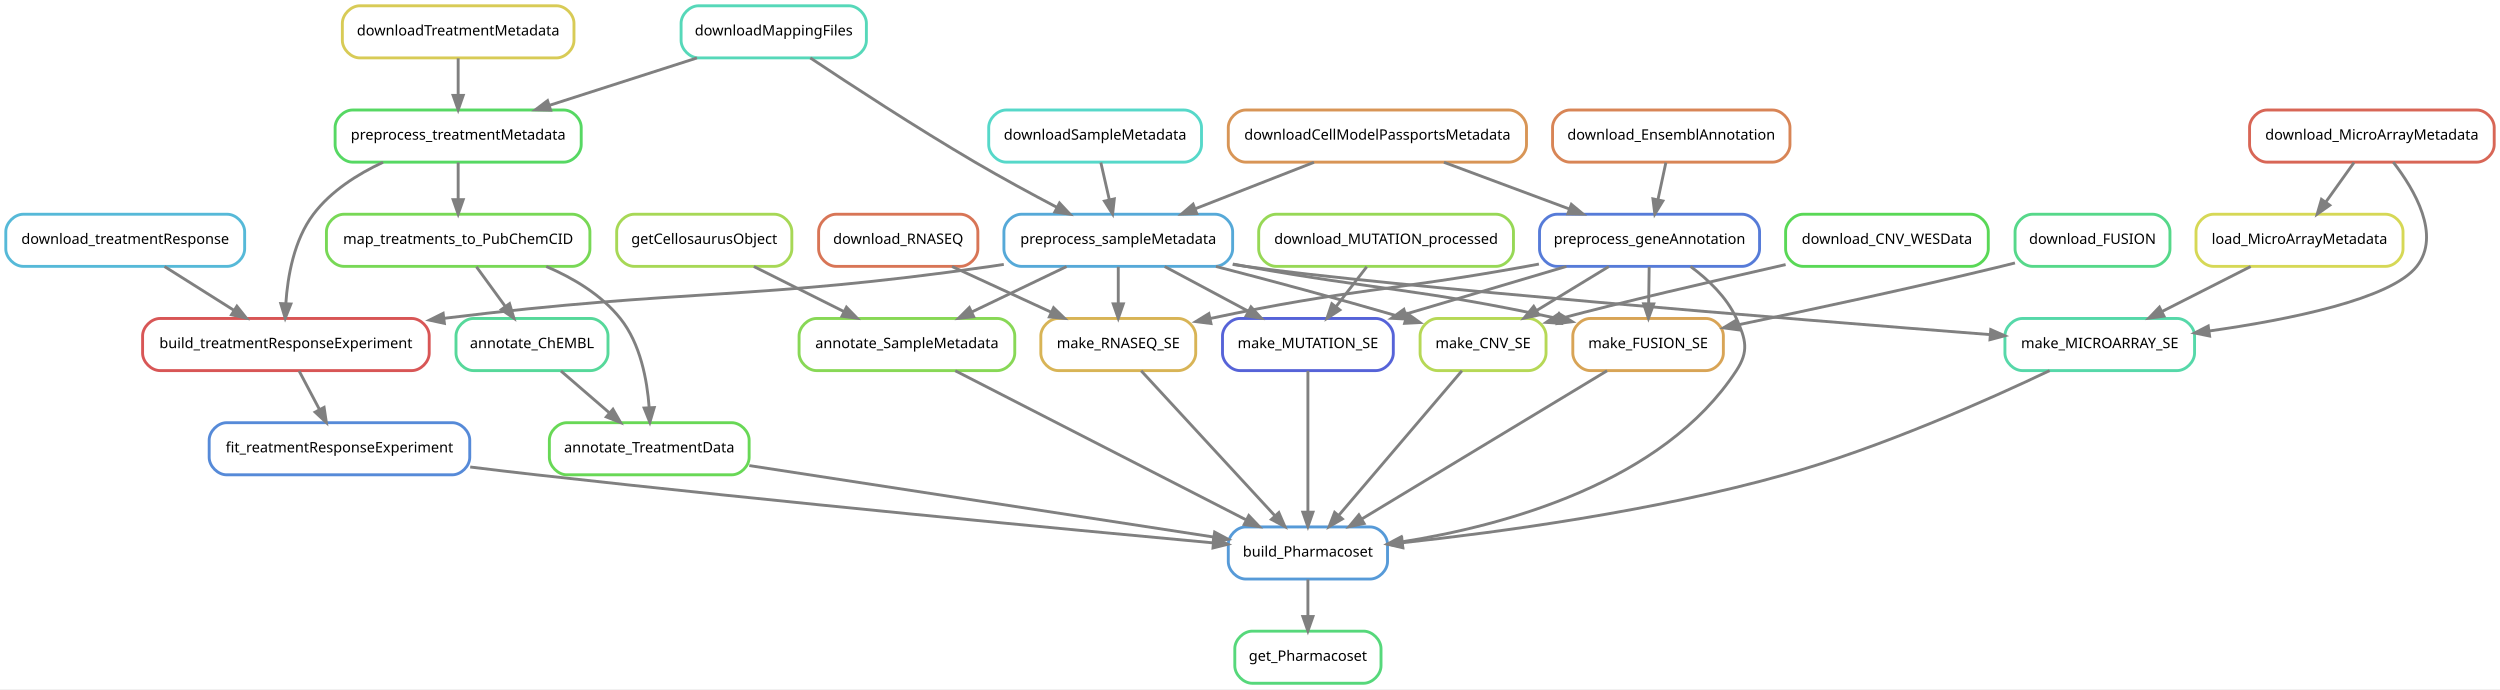
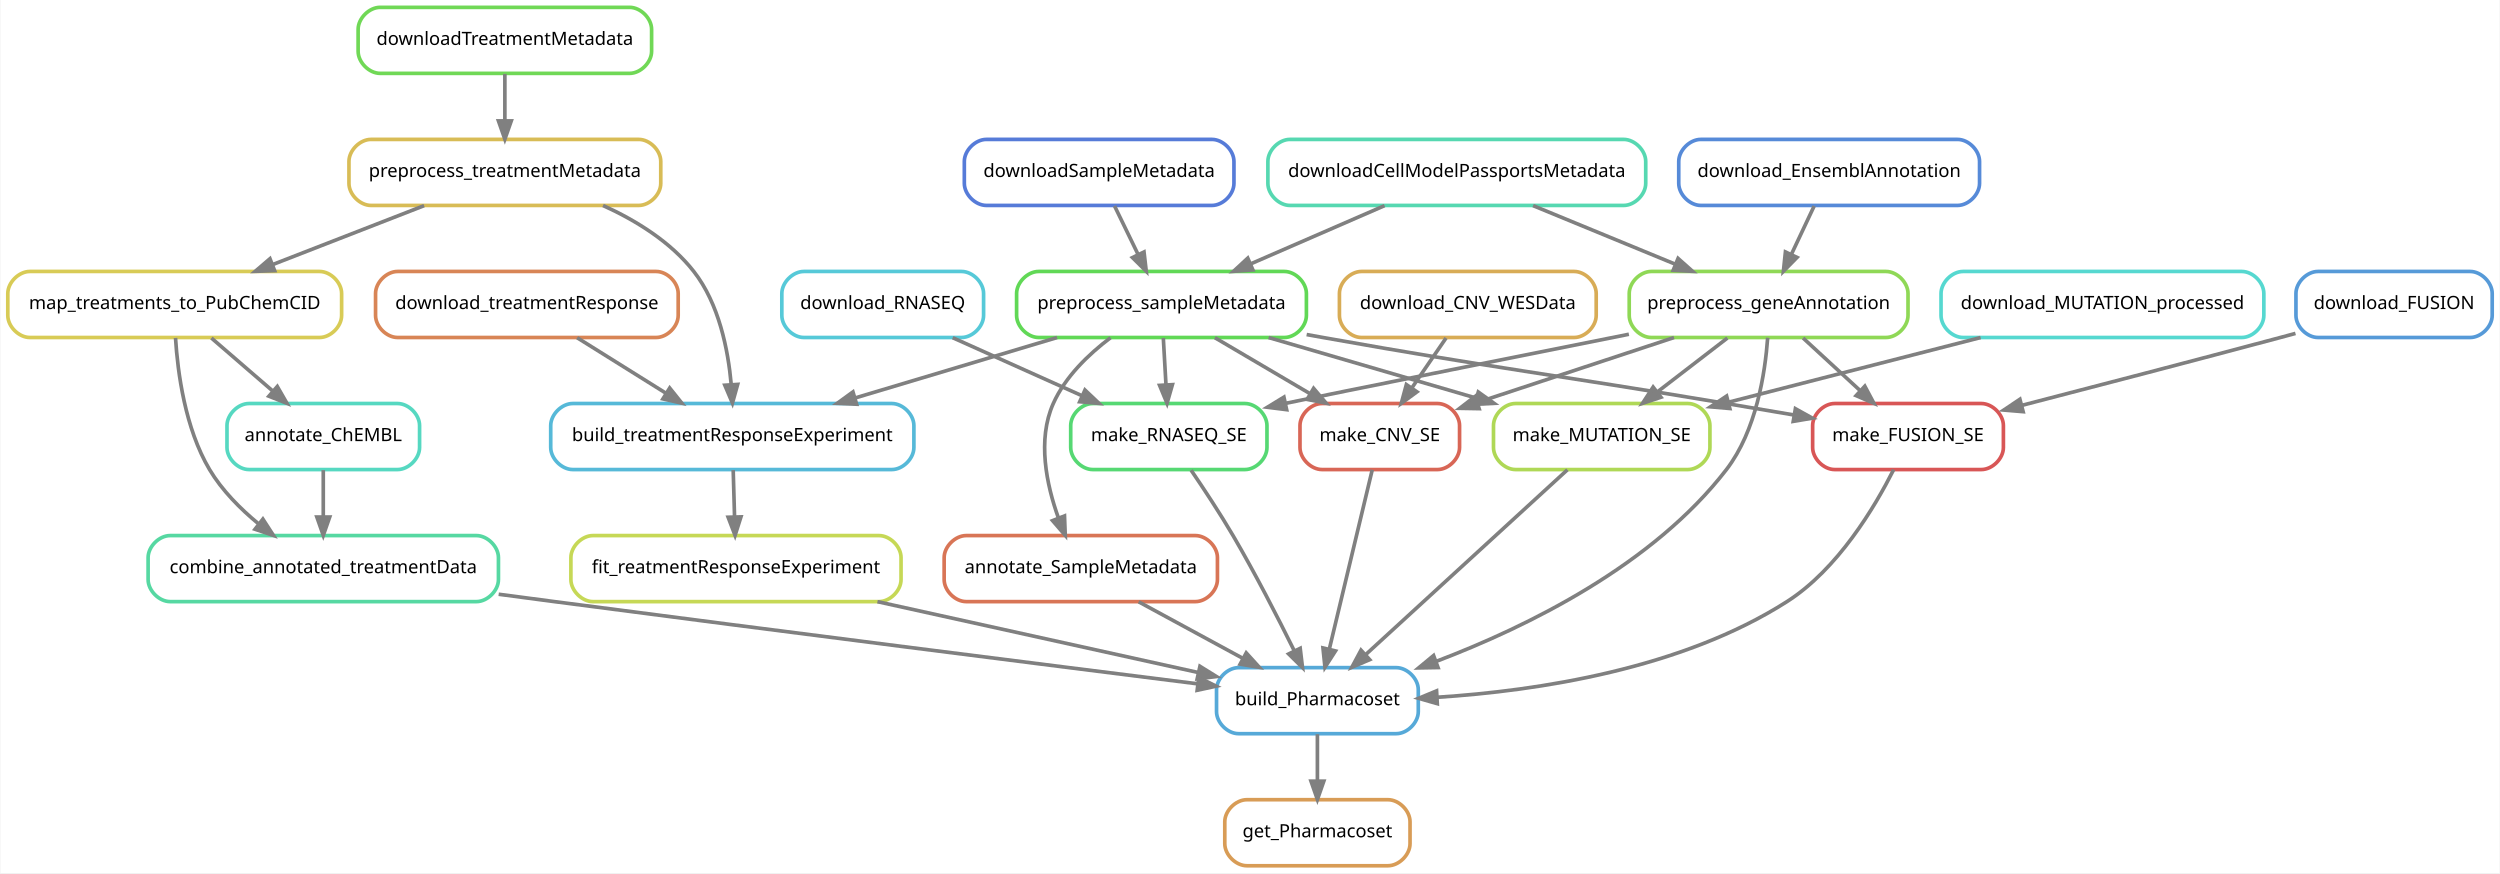
- <svg xmlns="http://www.w3.org/2000/svg" width="1727pt" height="476pt" viewBox="0.00 0.00 1727.00 476.00">
+ <svg xmlns="http://www.w3.org/2000/svg" width="1363pt" height="476pt" viewBox="0.00 0.00 1362.50 476.00">
  <g id="graph0" class="graph" transform="scale(1 1) rotate(0) translate(4 472)">
-     <polygon fill="white" stroke="transparent" points="-4,4 -4,-472 1723,-472 1723,4 -4,4" />
+     <polygon fill="white" stroke="transparent" points="-4,4 -4,-472 1358.5,-472 1358.5,4 -4,4" />
    <g id="node1" class="node">
-       <path fill="none" stroke="#56d87b" stroke-width="2" d="M938,-36C938,-36 861,-36 861,-36 855,-36 849,-30 849,-24 849,-24 849,-12 849,-12 849,-6 855,0 861,0 861,0 938,0 938,0 944,0 950,-6 950,-12 950,-12 950,-24 950,-24 950,-30 944,-36 938,-36" />
-       <text text-anchor="middle" x="899.5" y="-15.5" font-family="sans" font-size="10.00">get_Pharmacoset</text>
+       <path fill="none" stroke="#d89c56" stroke-width="2" d="M752.5,-36C752.5,-36 675.5,-36 675.5,-36 669.5,-36 663.5,-30 663.5,-24 663.5,-24 663.5,-12 663.5,-12 663.5,-6 669.5,0 675.5,0 675.5,0 752.5,0 752.5,0 758.5,0 764.5,-6 764.5,-12 764.5,-12 764.5,-24 764.5,-24 764.5,-30 758.5,-36 752.5,-36" />
+       <text text-anchor="middle" x="714" y="-15.5" font-family="sans" font-size="10.00">get_Pharmacoset</text>
    </g>
    <g id="node2" class="node">
-       <path fill="none" stroke="#569ad8" stroke-width="2" d="M942.5,-108C942.5,-108 856.5,-108 856.5,-108 850.5,-108 844.5,-102 844.5,-96 844.5,-96 844.5,-84 844.5,-84 844.5,-78 850.5,-72 856.5,-72 856.5,-72 942.5,-72 942.5,-72 948.5,-72 954.5,-78 954.5,-84 954.5,-84 954.5,-96 954.5,-96 954.5,-102 948.5,-108 942.5,-108" />
-       <text text-anchor="middle" x="899.5" y="-87.5" font-family="sans" font-size="10.00">build_Pharmacoset</text>
+       <path fill="none" stroke="#56a9d8" stroke-width="2" d="M757,-108C757,-108 671,-108 671,-108 665,-108 659,-102 659,-96 659,-96 659,-84 659,-84 659,-78 665,-72 671,-72 671,-72 757,-72 757,-72 763,-72 769,-78 769,-84 769,-84 769,-96 769,-96 769,-102 763,-108 757,-108" />
+       <text text-anchor="middle" x="714" y="-87.5" font-family="sans" font-size="10.00">build_Pharmacoset</text>
    </g>
    <g id="edge1" class="edge">
-       <path fill="none" stroke="grey" stroke-width="2" d="M899.5,-71.7C899.5,-63.98 899.5,-54.71 899.5,-46.11" />
-       <polygon fill="grey" stroke="grey" stroke-width="2" points="903,-46.1 899.5,-36.1 896,-46.1 903,-46.1" />
+       <path fill="none" stroke="grey" stroke-width="2" d="M714,-71.7C714,-63.98 714,-54.71 714,-46.11" />
+       <polygon fill="grey" stroke="grey" stroke-width="2" points="717.5,-46.1 714,-36.1 710.5,-46.1 717.5,-46.1" />
    </g>
    <g id="node3" class="node">
-       <path fill="none" stroke="#568ad8" stroke-width="2" d="M308.5,-180C308.5,-180 152.5,-180 152.5,-180 146.5,-180 140.5,-174 140.5,-168 140.5,-168 140.5,-156 140.5,-156 140.5,-150 146.5,-144 152.5,-144 152.5,-144 308.5,-144 308.5,-144 314.5,-144 320.5,-150 320.5,-156 320.5,-156 320.5,-168 320.5,-168 320.5,-174 314.5,-180 308.5,-180" />
-       <text text-anchor="middle" x="230.5" y="-159.5" font-family="sans" font-size="10.00">fit_reatmentResponseExperiment</text>
+       <path fill="none" stroke="#c6d856" stroke-width="2" d="M475,-180C475,-180 319,-180 319,-180 313,-180 307,-174 307,-168 307,-168 307,-156 307,-156 307,-150 313,-144 319,-144 319,-144 475,-144 475,-144 481,-144 487,-150 487,-156 487,-156 487,-168 487,-168 487,-174 481,-180 475,-180" />
+       <text text-anchor="middle" x="397" y="-159.5" font-family="sans" font-size="10.00">fit_reatmentResponseExperiment</text>
+     </g>
+     <g id="edge8" class="edge">
+       <path fill="none" stroke="grey" stroke-width="2" d="M474.14,-143.97C527.75,-132.13 598.39,-116.53 649.1,-105.33" />
+       <polygon fill="grey" stroke="grey" stroke-width="2" points="649.96,-108.73 658.97,-103.15 648.45,-101.89 649.96,-108.73" />
+     </g>
+     <g id="node4" class="node">
+       <path fill="none" stroke="#56b9d8" stroke-width="2" d="M482,-252C482,-252 308,-252 308,-252 302,-252 296,-246 296,-240 296,-240 296,-228 296,-228 296,-222 302,-216 308,-216 308,-216 482,-216 482,-216 488,-216 494,-222 494,-228 494,-228 494,-240 494,-240 494,-246 488,-252 482,-252" />
+       <text text-anchor="middle" x="395" y="-231.5" font-family="sans" font-size="10.00">build_treatmentResponseExperiment</text>
+     </g>
+     <g id="edge10" class="edge">
+       <path fill="none" stroke="grey" stroke-width="2" d="M395.49,-215.7C395.71,-207.98 395.98,-198.71 396.23,-190.11" />
+       <polygon fill="grey" stroke="grey" stroke-width="2" points="399.72,-190.2 396.51,-180.1 392.73,-190 399.72,-190.2" />
+     </g>
+     <g id="node5" class="node">
+       <path fill="none" stroke="#d88556" stroke-width="2" d="M353.5,-324C353.5,-324 212.5,-324 212.5,-324 206.5,-324 200.5,-318 200.5,-312 200.5,-312 200.5,-300 200.5,-300 200.5,-294 206.5,-288 212.5,-288 212.5,-288 353.5,-288 353.5,-288 359.5,-288 365.5,-294 365.5,-300 365.5,-300 365.5,-312 365.5,-312 365.5,-318 359.5,-324 353.5,-324" />
+       <text text-anchor="middle" x="283" y="-303.5" font-family="sans" font-size="10.00">download_treatmentResponse</text>
+     </g>
+     <g id="edge11" class="edge">
+       <path fill="none" stroke="grey" stroke-width="2" d="M310.4,-287.88C324.91,-278.81 342.92,-267.55 358.59,-257.76" />
+       <polygon fill="grey" stroke="grey" stroke-width="2" points="360.87,-260.46 367.5,-252.19 357.16,-254.52 360.87,-260.46" />
+     </g>
+     <g id="node6" class="node">
+       <path fill="none" stroke="#d8bc56" stroke-width="2" d="M344,-396C344,-396 198,-396 198,-396 192,-396 186,-390 186,-384 186,-384 186,-372 186,-372 186,-366 192,-360 198,-360 198,-360 344,-360 344,-360 350,-360 356,-366 356,-372 356,-372 356,-384 356,-384 356,-390 350,-396 344,-396" />
+       <text text-anchor="middle" x="271" y="-375.5" font-family="sans" font-size="10.00">preprocess_treatmentMetadata</text>
+     </g>
+     <g id="edge13" class="edge">
+       <path fill="none" stroke="grey" stroke-width="2" d="M324.53,-359.96C342.63,-351.74 361.43,-340.08 374,-324 387.72,-306.46 392.71,-281.42 394.41,-262.37" />
+       <polygon fill="grey" stroke="grey" stroke-width="2" points="397.92,-262.42 395.07,-252.22 390.93,-261.97 397.92,-262.42" />
+     </g>
+     <g id="node13" class="node">
+       <path fill="none" stroke="#d8cb56" stroke-width="2" d="M170,-324C170,-324 12,-324 12,-324 6,-324 0,-318 0,-312 0,-312 0,-300 0,-300 0,-294 6,-288 12,-288 12,-288 170,-288 170,-288 176,-288 182,-294 182,-300 182,-300 182,-312 182,-312 182,-318 176,-324 170,-324" />
+       <text text-anchor="middle" x="91" y="-303.5" font-family="sans" font-size="10.00">map_treatments_to_PubChemCID</text>
+     </g>
+     <g id="edge20" class="edge">
+       <path fill="none" stroke="grey" stroke-width="2" d="M226.97,-359.88C202.03,-350.18 170.66,-337.98 144.34,-327.74" />
+       <polygon fill="grey" stroke="grey" stroke-width="2" points="145.48,-324.43 134.89,-324.07 142.94,-330.95 145.48,-324.43" />
+     </g>
+     <g id="node7" class="node">
+       <path fill="none" stroke="#70d856" stroke-width="2" d="M339,-468C339,-468 203,-468 203,-468 197,-468 191,-462 191,-456 191,-456 191,-444 191,-444 191,-438 197,-432 203,-432 203,-432 339,-432 339,-432 345,-432 351,-438 351,-444 351,-444 351,-456 351,-456 351,-462 345,-468 339,-468" />
+       <text text-anchor="middle" x="271" y="-447.5" font-family="sans" font-size="10.00">downloadTreatmentMetadata</text>
+     </g>
+     <g id="edge14" class="edge">
+       <path fill="none" stroke="grey" stroke-width="2" d="M271,-431.7C271,-423.98 271,-414.71 271,-406.11" />
+       <polygon fill="grey" stroke="grey" stroke-width="2" points="274.5,-406.1 271,-396.1 267.5,-406.1 274.5,-406.1" />
+     </g>
+     <g id="node8" class="node">
+       <path fill="none" stroke="#61d856" stroke-width="2" d="M696,-324C696,-324 562,-324 562,-324 556,-324 550,-318 550,-312 550,-312 550,-300 550,-300 550,-294 556,-288 562,-288 562,-288 696,-288 696,-288 702,-288 708,-294 708,-300 708,-300 708,-312 708,-312 708,-318 702,-324 696,-324" />
+       <text text-anchor="middle" x="629" y="-303.5" font-family="sans" font-size="10.00">preprocess_sampleMetadata</text>
+     </g>
+     <g id="edge12" class="edge">
+       <path fill="none" stroke="grey" stroke-width="2" d="M572.06,-287.97C538.79,-278.01 496.64,-265.41 461.81,-254.99" />
+       <polygon fill="grey" stroke="grey" stroke-width="2" points="462.78,-251.62 452.2,-252.11 460.78,-258.33 462.78,-251.62" />
+     </g>
+     <g id="node14" class="node">
+       <path fill="none" stroke="#d87556" stroke-width="2" d="M647.5,-180C647.5,-180 522.5,-180 522.5,-180 516.5,-180 510.5,-174 510.5,-168 510.5,-168 510.5,-156 510.5,-156 510.5,-150 516.5,-144 522.5,-144 522.5,-144 647.5,-144 647.5,-144 653.5,-144 659.5,-150 659.5,-156 659.5,-156 659.5,-168 659.5,-168 659.5,-174 653.5,-180 647.5,-180" />
+       <text text-anchor="middle" x="585" y="-159.5" font-family="sans" font-size="10.00">annotate_SampleMetadata</text>
+     </g>
+     <g id="edge21" class="edge">
+       <path fill="none" stroke="grey" stroke-width="2" d="M601.2,-287.87C589.23,-278.84 576.5,-266.59 570,-252 561.17,-232.2 566.27,-207.8 572.82,-189.56" />
+       <polygon fill="grey" stroke="grey" stroke-width="2" points="576.12,-190.72 576.53,-180.13 569.61,-188.15 576.12,-190.72" />
+     </g>
+     <g id="node17" class="node">
+       <path fill="none" stroke="#56d873" stroke-width="2" d="M674.5,-252C674.5,-252 591.5,-252 591.5,-252 585.5,-252 579.5,-246 579.5,-240 579.5,-240 579.5,-228 579.5,-228 579.5,-222 585.5,-216 591.5,-216 591.5,-216 674.5,-216 674.5,-216 680.5,-216 686.5,-222 686.5,-228 686.5,-228 686.5,-240 686.5,-240 686.5,-246 680.5,-252 674.5,-252" />
+       <text text-anchor="middle" x="633" y="-231.5" font-family="sans" font-size="10.00">make_RNASEQ_SE</text>
+     </g>
+     <g id="edge25" class="edge">
+       <path fill="none" stroke="grey" stroke-width="2" d="M629.99,-287.7C630.43,-279.98 630.96,-270.71 631.45,-262.11" />
+       <polygon fill="grey" stroke="grey" stroke-width="2" points="634.95,-262.29 632.02,-252.1 627.96,-261.89 634.95,-262.29" />
+     </g>
+     <g id="node19" class="node">
+       <path fill="none" stroke="#d86656" stroke-width="2" d="M779.5,-252C779.5,-252 716.5,-252 716.5,-252 710.5,-252 704.5,-246 704.5,-240 704.5,-240 704.5,-228 704.5,-228 704.5,-222 710.5,-216 716.5,-216 716.5,-216 779.5,-216 779.5,-216 785.5,-216 791.5,-222 791.5,-228 791.5,-228 791.5,-240 791.5,-240 791.5,-246 785.5,-252 779.5,-252" />
+       <text text-anchor="middle" x="748" y="-231.5" font-family="sans" font-size="10.00">make_CNV_SE</text>
+     </g>
+     <g id="edge27" class="edge">
+       <path fill="none" stroke="grey" stroke-width="2" d="M658.11,-287.88C673.67,-278.72 693.02,-267.34 709.78,-257.48" />
+       <polygon fill="grey" stroke="grey" stroke-width="2" points="711.93,-260.28 718.78,-252.19 708.38,-254.24 711.93,-260.28" />
+     </g>
+     <g id="node21" class="node">
+       <path fill="none" stroke="#afd856" stroke-width="2" d="M916,-252C916,-252 822,-252 822,-252 816,-252 810,-246 810,-240 810,-240 810,-228 810,-228 810,-222 816,-216 822,-216 822,-216 916,-216 916,-216 922,-216 928,-222 928,-228 928,-228 928,-240 928,-240 928,-246 922,-252 916,-252" />
+       <text text-anchor="middle" x="869" y="-231.5" font-family="sans" font-size="10.00">make_MUTATION_SE</text>
+     </g>
+     <g id="edge31" class="edge">
+       <path fill="none" stroke="grey" stroke-width="2" d="M687.4,-287.97C721.52,-278.01 764.75,-265.41 800.47,-254.99" />
+       <polygon fill="grey" stroke="grey" stroke-width="2" points="801.71,-258.27 810.33,-252.11 799.75,-251.55 801.71,-258.27" />
+     </g>
+     <g id="node23" class="node">
+       <path fill="none" stroke="#d85656" stroke-width="2" d="M1076,-252C1076,-252 996,-252 996,-252 990,-252 984,-246 984,-240 984,-240 984,-228 984,-228 984,-222 990,-216 996,-216 996,-216 1076,-216 1076,-216 1082,-216 1088,-222 1088,-228 1088,-228 1088,-240 1088,-240 1088,-246 1082,-252 1076,-252" />
+       <text text-anchor="middle" x="1036" y="-231.5" font-family="sans" font-size="10.00">make_FUSION_SE</text>
+     </g>
+     <g id="edge34" class="edge">
+       <path fill="none" stroke="grey" stroke-width="2" d="M708.13,-289.6C711.13,-289.05 714.09,-288.52 717,-288 814.54,-270.6 839.29,-268.38 937,-252 948.89,-250.01 961.58,-247.85 973.77,-245.76" />
+       <polygon fill="grey" stroke="grey" stroke-width="2" points="974.6,-249.17 983.86,-244.03 973.42,-242.27 974.6,-249.17" />
+     </g>
+     <g id="node9" class="node">
+       <path fill="none" stroke="#567bd8" stroke-width="2" d="M656.5,-396C656.5,-396 533.5,-396 533.5,-396 527.5,-396 521.5,-390 521.5,-384 521.5,-384 521.5,-372 521.5,-372 521.5,-366 527.5,-360 533.5,-360 533.5,-360 656.5,-360 656.5,-360 662.5,-360 668.5,-366 668.5,-372 668.5,-372 668.5,-384 668.5,-384 668.5,-390 662.5,-396 656.5,-396" />
+       <text text-anchor="middle" x="595" y="-375.5" font-family="sans" font-size="10.00">downloadSampleMetadata</text>
+     </g>
+     <g id="edge16" class="edge">
+       <path fill="none" stroke="grey" stroke-width="2" d="M603.4,-359.7C607.27,-351.73 611.95,-342.1 616.24,-333.26" />
+       <polygon fill="grey" stroke="grey" stroke-width="2" points="619.47,-334.63 620.69,-324.1 613.17,-331.57 619.47,-334.63" />
+     </g>
+     <g id="node10" class="node">
+       <path fill="none" stroke="#56d8b1" stroke-width="2" d="M881,-396C881,-396 699,-396 699,-396 693,-396 687,-390 687,-384 687,-384 687,-372 687,-372 687,-366 693,-360 699,-360 699,-360 881,-360 881,-360 887,-360 893,-366 893,-372 893,-372 893,-384 893,-384 893,-390 887,-396 881,-396" />
+       <text text-anchor="middle" x="790" y="-375.5" font-family="sans" font-size="10.00">downloadCellModelPassportsMetadata</text>
+     </g>
+     <g id="edge15" class="edge">
+       <path fill="none" stroke="grey" stroke-width="2" d="M750.61,-359.88C728.61,-350.31 700.99,-338.3 677.64,-328.15" />
+       <polygon fill="grey" stroke="grey" stroke-width="2" points="678.82,-324.85 668.26,-324.07 676.03,-331.27 678.82,-324.85" />
+     </g>
+     <g id="node15" class="node">
+       <path fill="none" stroke="#8fd856" stroke-width="2" d="M1024,-324C1024,-324 896,-324 896,-324 890,-324 884,-318 884,-312 884,-312 884,-300 884,-300 884,-294 890,-288 896,-288 896,-288 1024,-288 1024,-288 1030,-288 1036,-294 1036,-300 1036,-300 1036,-312 1036,-312 1036,-318 1030,-324 1024,-324" />
+       <text text-anchor="middle" x="960" y="-303.5" font-family="sans" font-size="10.00">preprocess_geneAnnotation</text>
+     </g>
+     <g id="edge23" class="edge">
+       <path fill="none" stroke="grey" stroke-width="2" d="M831.59,-359.88C855.03,-350.22 884.5,-338.09 909.3,-327.88" />
+       <polygon fill="grey" stroke="grey" stroke-width="2" points="910.63,-331.11 918.55,-324.07 907.97,-324.64 910.63,-331.11" />
+     </g>
+     <g id="node11" class="node">
+       <path fill="none" stroke="#56d8a2" stroke-width="2" d="M255.5,-180C255.5,-180 88.5,-180 88.5,-180 82.5,-180 76.5,-174 76.5,-168 76.5,-168 76.5,-156 76.5,-156 76.5,-150 82.5,-144 88.5,-144 88.5,-144 255.5,-144 255.5,-144 261.5,-144 267.5,-150 267.5,-156 267.5,-156 267.5,-168 267.5,-168 267.5,-174 261.5,-180 255.5,-180" />
+       <text text-anchor="middle" x="172" y="-159.5" font-family="sans" font-size="10.00">combine_annotated_treatmentData</text>
    </g>
    <g id="edge6" class="edge">
-       <path fill="none" stroke="grey" stroke-width="2" d="M320.81,-149.39C336.05,-147.52 351.72,-145.66 366.5,-144 534.91,-125.1 733.66,-106.25 834.2,-96.96" />
-       <polygon fill="grey" stroke="grey" stroke-width="2" points="834.57,-100.44 844.21,-96.03 833.93,-93.47 834.57,-100.44" />
-     </g>
-     <g id="node4" class="node">
-       <path fill="none" stroke="#d85656" stroke-width="2" d="M280.5,-252C280.5,-252 106.5,-252 106.5,-252 100.5,-252 94.5,-246 94.5,-240 94.5,-240 94.5,-228 94.5,-228 94.5,-222 100.5,-216 106.5,-216 106.5,-216 280.5,-216 280.5,-216 286.5,-216 292.5,-222 292.5,-228 292.5,-228 292.5,-240 292.5,-240 292.5,-246 286.5,-252 280.5,-252" />
-       <text text-anchor="middle" x="193.5" y="-231.5" font-family="sans" font-size="10.00">build_treatmentResponseExperiment</text>
-     </g>
-     <g id="edge11" class="edge">
-       <path fill="none" stroke="grey" stroke-width="2" d="M202.65,-215.7C206.9,-207.64 212.06,-197.89 216.77,-188.98" />
-       <polygon fill="grey" stroke="grey" stroke-width="2" points="219.88,-190.58 221.46,-180.1 213.69,-187.31 219.88,-190.58" />
-     </g>
-     <g id="node5" class="node">
-       <path fill="none" stroke="#56b9d8" stroke-width="2" d="M153,-324C153,-324 12,-324 12,-324 6,-324 0,-318 0,-312 0,-312 0,-300 0,-300 0,-294 6,-288 12,-288 12,-288 153,-288 153,-288 159,-288 165,-294 165,-300 165,-300 165,-312 165,-312 165,-318 159,-324 153,-324" />
-       <text text-anchor="middle" x="82.5" y="-303.5" font-family="sans" font-size="10.00">download_treatmentResponse</text>
-     </g>
-     <g id="edge13" class="edge">
-       <path fill="none" stroke="grey" stroke-width="2" d="M109.65,-287.88C124.03,-278.81 141.88,-267.55 157.41,-257.76" />
-       <polygon fill="grey" stroke="grey" stroke-width="2" points="159.65,-260.48 166.24,-252.19 155.92,-254.56 159.65,-260.48" />
-     </g>
-     <g id="node6" class="node">
-       <path fill="none" stroke="#56d863" stroke-width="2" d="M385.5,-396C385.5,-396 239.5,-396 239.5,-396 233.5,-396 227.5,-390 227.5,-384 227.5,-384 227.5,-372 227.5,-372 227.5,-366 233.5,-360 239.5,-360 239.5,-360 385.5,-360 385.5,-360 391.5,-360 397.5,-366 397.5,-372 397.5,-372 397.5,-384 397.5,-384 397.5,-390 391.5,-396 385.5,-396" />
-       <text text-anchor="middle" x="312.5" y="-375.5" font-family="sans" font-size="10.00">preprocess_treatmentMetadata</text>
-     </g>
-     <g id="edge12" class="edge">
-       <path fill="none" stroke="grey" stroke-width="2" d="M260.59,-359.9C242.91,-351.66 224.58,-339.99 212.5,-324 199.14,-306.32 194.72,-281.3 193.45,-262.29" />
-       <polygon fill="grey" stroke="grey" stroke-width="2" points="196.94,-262 193.03,-252.16 189.95,-262.29 196.94,-262" />
-     </g>
-     <g id="node14" class="node">
-       <path fill="none" stroke="#78d856" stroke-width="2" d="M391.5,-324C391.5,-324 233.5,-324 233.5,-324 227.5,-324 221.5,-318 221.5,-312 221.5,-312 221.5,-300 221.5,-300 221.5,-294 227.5,-288 233.5,-288 233.5,-288 391.5,-288 391.5,-288 397.5,-288 403.5,-294 403.5,-300 403.5,-300 403.5,-312 403.5,-312 403.5,-318 397.5,-324 391.5,-324" />
-       <text text-anchor="middle" x="312.5" y="-303.5" font-family="sans" font-size="10.00">map_treatments_to_PubChemCID</text>
-     </g>
-     <g id="edge23" class="edge">
-       <path fill="none" stroke="grey" stroke-width="2" d="M312.5,-359.7C312.5,-351.98 312.5,-342.71 312.5,-334.11" />
-       <polygon fill="grey" stroke="grey" stroke-width="2" points="316,-334.1 312.5,-324.1 309,-334.1 316,-334.1" />
-     </g>
-     <g id="node7" class="node">
-       <path fill="none" stroke="#d8cb56" stroke-width="2" d="M380.5,-468C380.5,-468 244.5,-468 244.5,-468 238.5,-468 232.5,-462 232.5,-456 232.5,-456 232.5,-444 232.5,-444 232.5,-438 238.5,-432 244.5,-432 244.5,-432 380.5,-432 380.5,-432 386.5,-432 392.5,-438 392.5,-444 392.5,-444 392.5,-456 392.5,-456 392.5,-462 386.5,-468 380.5,-468" />
-       <text text-anchor="middle" x="312.5" y="-447.5" font-family="sans" font-size="10.00">downloadTreatmentMetadata</text>
-     </g>
-     <g id="edge16" class="edge">
-       <path fill="none" stroke="grey" stroke-width="2" d="M312.5,-431.7C312.5,-423.98 312.5,-414.71 312.5,-406.11" />
-       <polygon fill="grey" stroke="grey" stroke-width="2" points="316,-406.1 312.5,-396.1 309,-406.1 316,-406.1" />
-     </g>
-     <g id="node8" class="node">
-       <path fill="none" stroke="#56d8b9" stroke-width="2" d="M582.5,-468C582.5,-468 478.5,-468 478.5,-468 472.5,-468 466.5,-462 466.5,-456 466.5,-456 466.5,-444 466.5,-444 466.5,-438 472.5,-432 478.5,-432 478.5,-432 582.5,-432 582.5,-432 588.5,-432 594.5,-438 594.5,-444 594.5,-444 594.5,-456 594.5,-456 594.5,-462 588.5,-468 582.5,-468" />
-       <text text-anchor="middle" x="530.5" y="-447.5" font-family="sans" font-size="10.00">downloadMappingFiles</text>
-     </g>
-     <g id="edge15" class="edge">
-       <path fill="none" stroke="grey" stroke-width="2" d="M477.45,-431.97C446.73,-422.1 407.86,-409.62 375.58,-399.25" />
-       <polygon fill="grey" stroke="grey" stroke-width="2" points="376.38,-395.84 365.79,-396.11 374.24,-402.5 376.38,-395.84" />
-     </g>
-     <g id="node9" class="node">
-       <path fill="none" stroke="#56a9d8" stroke-width="2" d="M835.5,-324C835.5,-324 701.5,-324 701.5,-324 695.5,-324 689.5,-318 689.5,-312 689.5,-312 689.5,-300 689.5,-300 689.5,-294 695.5,-288 701.5,-288 701.5,-288 835.5,-288 835.5,-288 841.5,-288 847.5,-294 847.5,-300 847.5,-300 847.5,-312 847.5,-312 847.5,-318 841.5,-324 835.5,-324" />
-       <text text-anchor="middle" x="768.5" y="-303.5" font-family="sans" font-size="10.00">preprocess_sampleMetadata</text>
+       <path fill="none" stroke="grey" stroke-width="2" d="M267.62,-148.02C277.87,-146.65 288.15,-145.29 298,-144 421.92,-127.75 566.69,-109.46 648.64,-99.18" />
+       <polygon fill="grey" stroke="grey" stroke-width="2" points="649.32,-102.62 658.8,-97.9 648.45,-95.67 649.32,-102.62" />
+     </g>
+     <g id="node12" class="node">
+       <path fill="none" stroke="#56d8c1" stroke-width="2" d="M212.5,-252C212.5,-252 131.5,-252 131.5,-252 125.5,-252 119.5,-246 119.5,-240 119.5,-240 119.5,-228 119.5,-228 119.5,-222 125.5,-216 131.5,-216 131.5,-216 212.5,-216 212.5,-216 218.5,-216 224.5,-222 224.5,-228 224.5,-228 224.5,-240 224.5,-240 224.5,-246 218.5,-252 212.5,-252" />
+       <text text-anchor="middle" x="172" y="-231.5" font-family="sans" font-size="10.00">annotate_ChEMBL</text>
+     </g>
+     <g id="edge18" class="edge">
+       <path fill="none" stroke="grey" stroke-width="2" d="M172,-215.7C172,-207.98 172,-198.71 172,-190.11" />
+       <polygon fill="grey" stroke="grey" stroke-width="2" points="175.5,-190.1 172,-180.1 168.5,-190.1 175.5,-190.1" />
    </g>
    <g id="edge17" class="edge">
-       <path fill="none" stroke="grey" stroke-width="2" d="M555.75,-431.99C583.32,-413.62 628.97,-383.78 669.5,-360 687.83,-349.25 708.5,-338.04 726.19,-328.72" />
-       <polygon fill="grey" stroke="grey" stroke-width="2" points="727.91,-331.77 735.14,-324.03 724.66,-325.57 727.91,-331.77" />
-     </g>
-     <g id="edge14" class="edge">
-       <path fill="none" stroke="grey" stroke-width="2" d="M689.41,-289.35C686.4,-288.87 683.43,-288.42 680.5,-288 516.21,-264.38 471.08,-272.83 302.59,-252.09" />
-       <polygon fill="grey" stroke="grey" stroke-width="2" points="302.99,-248.61 292.63,-250.85 302.12,-255.56 302.99,-248.61" />
-     </g>
-     <g id="node15" class="node">
-       <path fill="none" stroke="#88d856" stroke-width="2" d="M685,-252C685,-252 560,-252 560,-252 554,-252 548,-246 548,-240 548,-240 548,-228 548,-228 548,-222 554,-216 560,-216 560,-216 685,-216 685,-216 691,-216 697,-222 697,-228 697,-228 697,-240 697,-240 697,-246 691,-252 685,-252" />
-       <text text-anchor="middle" x="622.5" y="-231.5" font-family="sans" font-size="10.00">annotate_SampleMetadata</text>
-     </g>
-     <g id="edge25" class="edge">
-       <path fill="none" stroke="grey" stroke-width="2" d="M732.78,-287.88C713,-278.39 688.23,-266.51 667.17,-256.42" />
-       <polygon fill="grey" stroke="grey" stroke-width="2" points="668.63,-253.24 658.1,-252.07 665.6,-259.55 668.63,-253.24" />
-     </g>
-     <g id="node21" class="node">
-       <path fill="none" stroke="#d8b456" stroke-width="2" d="M810,-252C810,-252 727,-252 727,-252 721,-252 715,-246 715,-240 715,-240 715,-228 715,-228 715,-222 721,-216 727,-216 727,-216 810,-216 810,-216 816,-216 822,-222 822,-228 822,-228 822,-240 822,-240 822,-246 816,-252 810,-252" />
-       <text text-anchor="middle" x="768.5" y="-231.5" font-family="sans" font-size="10.00">make_RNASEQ_SE</text>
+       <path fill="none" stroke="grey" stroke-width="2" d="M91.44,-287.75C92.63,-268.9 96.67,-238.4 110,-216 116.74,-204.67 126.78,-194.57 136.83,-186.31" />
+       <polygon fill="grey" stroke="grey" stroke-width="2" points="139.08,-188.99 144.83,-180.08 134.78,-183.46 139.08,-188.99" />
+     </g>
+     <g id="edge19" class="edge">
+       <path fill="none" stroke="grey" stroke-width="2" d="M111.02,-287.7C121.13,-278.97 133.54,-268.24 144.52,-258.75" />
+       <polygon fill="grey" stroke="grey" stroke-width="2" points="146.93,-261.29 152.21,-252.1 142.35,-255.99 146.93,-261.29" />
+     </g>
+     <g id="edge5" class="edge">
+       <path fill="none" stroke="grey" stroke-width="2" d="M616.56,-143.88C633.66,-134.6 654.98,-123.03 673.32,-113.08" />
+       <polygon fill="grey" stroke="grey" stroke-width="2" points="675.2,-116.04 682.32,-108.19 671.86,-109.88 675.2,-116.04" />
+     </g>
+     <g id="edge4" class="edge">
+       <path fill="none" stroke="grey" stroke-width="2" d="M959.49,-287.86C958.1,-268.55 953.26,-237.11 937,-216 897.05,-164.14 829.11,-130.55 778.69,-111.38" />
+       <polygon fill="grey" stroke="grey" stroke-width="2" points="779.77,-108.05 769.18,-107.86 777.34,-114.61 779.77,-108.05" />
+     </g>
+     <g id="edge26" class="edge">
+       <path fill="none" stroke="grey" stroke-width="2" d="M883.82,-289.77C817.24,-276.45 727.34,-258.48 696.82,-252.14" />
+       <polygon fill="grey" stroke="grey" stroke-width="2" points="697.22,-248.65 686.71,-249.97 695.75,-255.49 697.22,-248.65" />
+     </g>
+     <g id="edge29" class="edge">
+       <path fill="none" stroke="grey" stroke-width="2" d="M908.41,-287.97C875.98,-277.26 834.22,-263.47 801.44,-252.65" />
+       <polygon fill="grey" stroke="grey" stroke-width="2" points="802.17,-249.2 791.58,-249.39 799.97,-255.85 802.17,-249.2" />
+     </g>
+     <g id="edge32" class="edge">
+       <path fill="none" stroke="grey" stroke-width="2" d="M937.51,-287.7C926.04,-278.88 911.94,-268.03 899.52,-258.47" />
+       <polygon fill="grey" stroke="grey" stroke-width="2" points="901.3,-255.43 891.24,-252.1 897.03,-260.98 901.3,-255.43" />
+     </g>
+     <g id="edge35" class="edge">
+       <path fill="none" stroke="grey" stroke-width="2" d="M978.79,-287.7C988.17,-279.05 999.68,-268.45 1009.91,-259.03" />
+       <polygon fill="grey" stroke="grey" stroke-width="2" points="1012.45,-261.45 1017.43,-252.1 1007.7,-256.3 1012.45,-261.45" />
+     </g>
+     <g id="node16" class="node">
+       <path fill="none" stroke="#568ad8" stroke-width="2" d="M1063,-396C1063,-396 923,-396 923,-396 917,-396 911,-390 911,-384 911,-384 911,-372 911,-372 911,-366 917,-360 923,-360 923,-360 1063,-360 1063,-360 1069,-360 1075,-366 1075,-372 1075,-372 1075,-384 1075,-384 1075,-390 1069,-396 1063,-396" />
+       <text text-anchor="middle" x="993" y="-375.5" font-family="sans" font-size="10.00">download_EnsemblAnnotation</text>
+     </g>
+     <g id="edge22" class="edge">
+       <path fill="none" stroke="grey" stroke-width="2" d="M984.84,-359.7C981.09,-351.73 976.55,-342.1 972.38,-333.26" />
+       <polygon fill="grey" stroke="grey" stroke-width="2" points="975.49,-331.66 968.06,-324.1 969.16,-334.64 975.49,-331.66" />
+     </g>
+     <g id="edge7" class="edge">
+       <path fill="none" stroke="grey" stroke-width="2" d="M645.15,-215.63C652.11,-205.43 660.86,-192.18 668,-180 680.1,-159.36 692.48,-135.21 701.34,-117.28" />
+       <polygon fill="grey" stroke="grey" stroke-width="2" points="704.62,-118.54 705.88,-108.02 698.33,-115.46 704.62,-118.54" />
+     </g>
+     <g id="node18" class="node">
+       <path fill="none" stroke="#56c9d8" stroke-width="2" d="M520,-324C520,-324 434,-324 434,-324 428,-324 422,-318 422,-312 422,-312 422,-300 422,-300 422,-294 428,-288 434,-288 434,-288 520,-288 520,-288 526,-288 532,-294 532,-300 532,-300 532,-312 532,-312 532,-318 526,-324 520,-324" />
+       <text text-anchor="middle" x="477" y="-303.5" font-family="sans" font-size="10.00">download_RNASEQ</text>
+     </g>
+     <g id="edge24" class="edge">
+       <path fill="none" stroke="grey" stroke-width="2" d="M515.16,-287.88C536.39,-278.35 563.01,-266.41 585.57,-256.28" />
+       <polygon fill="grey" stroke="grey" stroke-width="2" points="587.27,-259.36 594.96,-252.07 584.41,-252.97 587.27,-259.36" />
+     </g>
+     <g id="edge3" class="edge">
+       <path fill="none" stroke="grey" stroke-width="2" d="M743.9,-215.87C738.08,-191.56 727.37,-146.82 720.47,-118.01" />
+       <polygon fill="grey" stroke="grey" stroke-width="2" points="723.85,-117.1 718.12,-108.19 717.04,-118.73 723.85,-117.1" />
+     </g>
+     <g id="node20" class="node">
+       <path fill="none" stroke="#d8ac56" stroke-width="2" d="M854,-324C854,-324 738,-324 738,-324 732,-324 726,-318 726,-312 726,-312 726,-300 726,-300 726,-294 732,-288 738,-288 738,-288 854,-288 854,-288 860,-288 866,-294 866,-300 866,-300 866,-312 866,-312 866,-318 860,-324 854,-324" />
+       <text text-anchor="middle" x="796" y="-303.5" font-family="sans" font-size="10.00">download_CNV_WESData</text>
+     </g>
+     <g id="edge28" class="edge">
+       <path fill="none" stroke="grey" stroke-width="2" d="M784.13,-287.7C778.5,-279.47 771.65,-269.48 765.43,-260.42" />
+       <polygon fill="grey" stroke="grey" stroke-width="2" points="768.27,-258.37 759.73,-252.1 762.5,-262.33 768.27,-258.37" />
+     </g>
+     <g id="edge9" class="edge">
+       <path fill="none" stroke="grey" stroke-width="2" d="M850.3,-215.87C822.84,-190.71 771.47,-143.65 740.24,-115.04" />
+       <polygon fill="grey" stroke="grey" stroke-width="2" points="742.5,-112.36 732.76,-108.19 737.77,-117.53 742.5,-112.36" />
+     </g>
+     <g id="node22" class="node">
+       <path fill="none" stroke="#56d8d0" stroke-width="2" d="M1218,-324C1218,-324 1066,-324 1066,-324 1060,-324 1054,-318 1054,-312 1054,-312 1054,-300 1054,-300 1054,-294 1060,-288 1066,-288 1066,-288 1218,-288 1218,-288 1224,-288 1230,-294 1230,-300 1230,-300 1230,-312 1230,-312 1230,-318 1224,-324 1218,-324" />
+       <text text-anchor="middle" x="1142" y="-303.5" font-family="sans" font-size="10.00">download_MUTATION_processed</text>
    </g>
    <g id="edge30" class="edge">
-       <path fill="none" stroke="grey" stroke-width="2" d="M768.5,-287.7C768.5,-279.98 768.5,-270.71 768.5,-262.11" />
-       <polygon fill="grey" stroke="grey" stroke-width="2" points="772,-262.1 768.5,-252.1 765,-262.1 772,-262.1" />
-     </g>
-     <g id="node23" class="node">
-       <path fill="none" stroke="#b6d856" stroke-width="2" d="M1052,-252C1052,-252 989,-252 989,-252 983,-252 977,-246 977,-240 977,-240 977,-228 977,-228 977,-222 983,-216 989,-216 989,-216 1052,-216 1052,-216 1058,-216 1064,-222 1064,-228 1064,-228 1064,-240 1064,-240 1064,-246 1058,-252 1052,-252" />
-       <text text-anchor="middle" x="1020.5" y="-231.5" font-family="sans" font-size="10.00">make_CNV_SE</text>
+       <path fill="none" stroke="grey" stroke-width="2" d="M1075.57,-287.97C1033.92,-277.29 980.34,-263.55 938.19,-252.74" />
+       <polygon fill="grey" stroke="grey" stroke-width="2" points="938.84,-249.29 928.28,-250.2 937.1,-256.07 938.84,-249.29" />
+     </g>
+     <g id="edge2" class="edge">
+       <path fill="none" stroke="grey" stroke-width="2" d="M1028.17,-215.94C1017.86,-195.47 997.72,-161.71 970,-144 912.51,-107.28 834.27,-95.41 779.47,-91.86" />
+       <polygon fill="grey" stroke="grey" stroke-width="2" points="779.36,-88.35 769.18,-91.28 778.97,-95.34 779.36,-88.35" />
+     </g>
+     <g id="node24" class="node">
+       <path fill="none" stroke="#569ad8" stroke-width="2" d="M1342.5,-324C1342.5,-324 1259.5,-324 1259.5,-324 1253.5,-324 1247.5,-318 1247.5,-312 1247.5,-312 1247.5,-300 1247.5,-300 1247.5,-294 1253.5,-288 1259.5,-288 1259.5,-288 1342.5,-288 1342.5,-288 1348.5,-288 1354.5,-294 1354.5,-300 1354.5,-300 1354.5,-312 1354.5,-312 1354.5,-318 1348.5,-324 1342.5,-324" />
+       <text text-anchor="middle" x="1301" y="-303.5" font-family="sans" font-size="10.00">download_FUSION</text>
    </g>
    <g id="edge33" class="edge">
-       <path fill="none" stroke="grey" stroke-width="2" d="M835.98,-287.93C872.2,-278.55 917.81,-266.41 967,-252.08" />
-       <polygon fill="grey" stroke="grey" stroke-width="2" points="968.27,-255.35 976.88,-249.18 966.3,-248.63 968.27,-255.35" />
-     </g>
-     <g id="node25" class="node">
-       <path fill="none" stroke="#5663d8" stroke-width="2" d="M946.5,-252C946.5,-252 852.5,-252 852.5,-252 846.5,-252 840.5,-246 840.5,-240 840.5,-240 840.5,-228 840.5,-228 840.5,-222 846.5,-216 852.5,-216 852.5,-216 946.5,-216 946.5,-216 952.5,-216 958.5,-222 958.5,-228 958.5,-228 958.5,-240 958.5,-240 958.5,-246 952.5,-252 946.5,-252" />
-       <text text-anchor="middle" x="899.5" y="-231.5" font-family="sans" font-size="10.00">make_MUTATION_SE</text>
-     </g>
-     <g id="edge35" class="edge">
-       <path fill="none" stroke="grey" stroke-width="2" d="M800.55,-287.88C817.99,-278.55 839.77,-266.92 858.44,-256.94" />
-       <polygon fill="grey" stroke="grey" stroke-width="2" points="860.16,-259.99 867.33,-252.19 856.86,-253.82 860.16,-259.99" />
-     </g>
-     <g id="node27" class="node">
-       <path fill="none" stroke="#d8a456" stroke-width="2" d="M1174.5,-252C1174.5,-252 1094.5,-252 1094.5,-252 1088.5,-252 1082.5,-246 1082.5,-240 1082.5,-240 1082.5,-228 1082.5,-228 1082.5,-222 1088.5,-216 1094.5,-216 1094.5,-216 1174.5,-216 1174.5,-216 1180.5,-216 1186.5,-222 1186.5,-228 1186.5,-228 1186.5,-240 1186.5,-240 1186.5,-246 1180.5,-252 1174.5,-252" />
-       <text text-anchor="middle" x="1134.5" y="-231.5" font-family="sans" font-size="10.00">make_FUSION_SE</text>
-     </g>
-     <g id="edge40" class="edge">
-       <path fill="none" stroke="grey" stroke-width="2" d="M847.64,-289.61C850.63,-289.06 853.59,-288.52 856.5,-288 949.2,-271.32 975.75,-272.78 1072.28,-251.92" />
-       <polygon fill="grey" stroke="grey" stroke-width="2" points="1073.14,-255.31 1082.16,-249.76 1071.65,-248.47 1073.14,-255.31" />
-     </g>
-     <g id="node29" class="node">
-       <path fill="none" stroke="#56d8a9" stroke-width="2" d="M1500,-252C1500,-252 1393,-252 1393,-252 1387,-252 1381,-246 1381,-240 1381,-240 1381,-228 1381,-228 1381,-222 1387,-216 1393,-216 1393,-216 1500,-216 1500,-216 1506,-216 1512,-222 1512,-228 1512,-228 1512,-240 1512,-240 1512,-246 1506,-252 1500,-252" />
-       <text text-anchor="middle" x="1446.5" y="-231.5" font-family="sans" font-size="10.00">make_MICROARRAY_SE</text>
-     </g>
-     <g id="edge43" class="edge">
-       <path fill="none" stroke="grey" stroke-width="2" d="M847.59,-289.33C850.59,-288.86 853.57,-288.41 856.5,-288 953.76,-274.27 1234.38,-251.52 1370.57,-240.86" />
-       <polygon fill="grey" stroke="grey" stroke-width="2" points="1371.21,-244.32 1380.91,-240.05 1370.67,-237.34 1371.21,-244.32" />
-     </g>
-     <g id="node10" class="node">
-       <path fill="none" stroke="#56d8c9" stroke-width="2" d="M814,-396C814,-396 691,-396 691,-396 685,-396 679,-390 679,-384 679,-384 679,-372 679,-372 679,-366 685,-360 691,-360 691,-360 814,-360 814,-360 820,-360 826,-366 826,-372 826,-372 826,-384 826,-384 826,-390 820,-396 814,-396" />
-       <text text-anchor="middle" x="752.5" y="-375.5" font-family="sans" font-size="10.00">downloadSampleMetadata</text>
-     </g>
-     <g id="edge18" class="edge">
-       <path fill="none" stroke="grey" stroke-width="2" d="M756.46,-359.7C758.22,-351.98 760.34,-342.71 762.3,-334.11" />
-       <polygon fill="grey" stroke="grey" stroke-width="2" points="765.77,-334.63 764.59,-324.1 758.95,-333.07 765.77,-334.63" />
-     </g>
-     <g id="node11" class="node">
-       <path fill="none" stroke="#d89556" stroke-width="2" d="M1038.5,-396C1038.5,-396 856.5,-396 856.5,-396 850.5,-396 844.5,-390 844.5,-384 844.5,-384 844.5,-372 844.5,-372 844.5,-366 850.5,-360 856.5,-360 856.5,-360 1038.5,-360 1038.5,-360 1044.5,-360 1050.5,-366 1050.5,-372 1050.5,-372 1050.5,-384 1050.5,-384 1050.5,-390 1044.5,-396 1038.5,-396" />
-       <text text-anchor="middle" x="947.5" y="-375.5" font-family="sans" font-size="10.00">downloadCellModelPassportsMetadata</text>
-     </g>
-     <g id="edge19" class="edge">
-       <path fill="none" stroke="grey" stroke-width="2" d="M903.71,-359.88C878.92,-350.18 847.72,-337.98 821.54,-327.74" />
-       <polygon fill="grey" stroke="grey" stroke-width="2" points="822.73,-324.45 812.15,-324.07 820.18,-330.97 822.73,-324.45" />
-     </g>
-     <g id="node17" class="node">
-       <path fill="none" stroke="#567bd8" stroke-width="2" d="M1199.5,-324C1199.5,-324 1071.5,-324 1071.5,-324 1065.5,-324 1059.5,-318 1059.5,-312 1059.5,-312 1059.5,-300 1059.5,-300 1059.5,-294 1065.5,-288 1071.5,-288 1071.5,-288 1199.5,-288 1199.5,-288 1205.5,-288 1211.5,-294 1211.5,-300 1211.5,-300 1211.5,-312 1211.5,-312 1211.5,-318 1205.5,-324 1199.5,-324" />
-       <text text-anchor="middle" x="1135.5" y="-303.5" font-family="sans" font-size="10.00">preprocess_geneAnnotation</text>
-     </g>
-     <g id="edge27" class="edge">
-       <path fill="none" stroke="grey" stroke-width="2" d="M993.49,-359.88C1019.65,-350.14 1052.59,-337.87 1080.15,-327.61" />
-       <polygon fill="grey" stroke="grey" stroke-width="2" points="1081.51,-330.84 1089.66,-324.07 1079.07,-324.28 1081.51,-330.84" />
-     </g>
-     <g id="node12" class="node">
-       <path fill="none" stroke="#68d856" stroke-width="2" d="M501.5,-180C501.5,-180 387.5,-180 387.5,-180 381.5,-180 375.5,-174 375.5,-168 375.5,-168 375.5,-156 375.5,-156 375.5,-150 381.5,-144 387.5,-144 387.5,-144 501.5,-144 501.5,-144 507.5,-144 513.5,-150 513.5,-156 513.5,-156 513.5,-168 513.5,-168 513.5,-174 507.5,-180 501.5,-180" />
-       <text text-anchor="middle" x="444.5" y="-159.5" font-family="sans" font-size="10.00">annotate_TreatmentData</text>
-     </g>
-     <g id="edge10" class="edge">
-       <path fill="none" stroke="grey" stroke-width="2" d="M513.6,-150.37C600.68,-136.97 749.22,-114.12 834.37,-101.02" />
-       <polygon fill="grey" stroke="grey" stroke-width="2" points="835.08,-104.45 844.43,-99.47 834.02,-97.53 835.08,-104.45" />
-     </g>
-     <g id="node13" class="node">
-       <path fill="none" stroke="#56d89a" stroke-width="2" d="M404,-252C404,-252 323,-252 323,-252 317,-252 311,-246 311,-240 311,-240 311,-228 311,-228 311,-222 317,-216 323,-216 323,-216 404,-216 404,-216 410,-216 416,-222 416,-228 416,-228 416,-240 416,-240 416,-246 410,-252 404,-252" />
-       <text text-anchor="middle" x="363.5" y="-231.5" font-family="sans" font-size="10.00">annotate_ChEMBL</text>
-     </g>
-     <g id="edge20" class="edge">
-       <path fill="none" stroke="grey" stroke-width="2" d="M383.52,-215.7C393.63,-206.97 406.04,-196.24 417.02,-186.75" />
-       <polygon fill="grey" stroke="grey" stroke-width="2" points="419.43,-189.29 424.71,-180.1 414.85,-183.99 419.43,-189.29" />
-     </g>
-     <g id="edge21" class="edge">
-       <path fill="none" stroke="grey" stroke-width="2" d="M373.36,-287.91C392.22,-279.85 411.46,-268.29 424.5,-252 438.38,-234.66 443.05,-209.6 444.44,-190.49" />
-       <polygon fill="grey" stroke="grey" stroke-width="2" points="447.95,-190.46 444.92,-180.3 440.96,-190.13 447.95,-190.46" />
-     </g>
-     <g id="edge22" class="edge">
-       <path fill="none" stroke="grey" stroke-width="2" d="M325.11,-287.7C331.1,-279.47 338.38,-269.48 344.98,-260.42" />
-       <polygon fill="grey" stroke="grey" stroke-width="2" points="347.98,-262.25 351.04,-252.1 342.32,-258.13 347.98,-262.25" />
-     </g>
-     <g id="edge4" class="edge">
-       <path fill="none" stroke="grey" stroke-width="2" d="M655.91,-215.87C706.24,-190.07 801.48,-141.25 856.79,-112.9" />
-       <polygon fill="grey" stroke="grey" stroke-width="2" points="858.67,-115.87 865.97,-108.19 855.47,-109.64 858.67,-115.87" />
-     </g>
-     <g id="node16" class="node">
-       <path fill="none" stroke="#a7d856" stroke-width="2" d="M531,-324C531,-324 434,-324 434,-324 428,-324 422,-318 422,-312 422,-312 422,-300 422,-300 422,-294 428,-288 434,-288 434,-288 531,-288 531,-288 537,-288 543,-294 543,-300 543,-300 543,-312 543,-312 543,-318 537,-324 531,-324" />
-       <text text-anchor="middle" x="482.5" y="-303.5" font-family="sans" font-size="10.00">getCellosaurusObject</text>
-     </g>
-     <g id="edge24" class="edge">
-       <path fill="none" stroke="grey" stroke-width="2" d="M516.75,-287.88C535.56,-278.47 559.08,-266.71 579.17,-256.67" />
-       <polygon fill="grey" stroke="grey" stroke-width="2" points="580.74,-259.79 588.12,-252.19 577.61,-253.53 580.74,-259.79" />
-     </g>
-     <g id="edge3" class="edge">
-       <path fill="none" stroke="grey" stroke-width="2" d="M1163.76,-287.97C1175.93,-278.96 1188.87,-266.7 1195.5,-252 1202.08,-237.41 1204.25,-229.4 1195.5,-216 1144.84,-138.43 1035.33,-108.9 964.65,-97.72" />
-       <polygon fill="grey" stroke="grey" stroke-width="2" points="964.92,-94.22 954.52,-96.2 963.89,-101.15 964.92,-94.22" />
-     </g>
-     <g id="edge29" class="edge">
-       <path fill="none" stroke="grey" stroke-width="2" d="M1059.07,-289.58C1056.18,-289.04 1053.31,-288.51 1050.5,-288 956.58,-270.89 929.63,-272.73 832.02,-251.99" />
-       <polygon fill="grey" stroke="grey" stroke-width="2" points="832.54,-248.52 822.03,-249.84 831.07,-255.36 832.54,-248.52" />
-     </g>
-     <g id="edge32" class="edge">
-       <path fill="none" stroke="grey" stroke-width="2" d="M1107.37,-287.88C1092.33,-278.72 1073.63,-267.34 1057.44,-257.48" />
-       <polygon fill="grey" stroke="grey" stroke-width="2" points="1059.1,-254.4 1048.74,-252.19 1055.46,-260.38 1059.1,-254.4" />
-     </g>
-     <g id="edge36" class="edge">
-       <path fill="none" stroke="grey" stroke-width="2" d="M1078.07,-287.97C1044.52,-278.01 1002.01,-265.41 966.89,-254.99" />
-       <polygon fill="grey" stroke="grey" stroke-width="2" points="967.77,-251.6 957.19,-252.11 965.78,-258.31 967.77,-251.6" />
-     </g>
-     <g id="edge39" class="edge">
-       <path fill="none" stroke="grey" stroke-width="2" d="M1135.25,-287.7C1135.14,-279.98 1135.01,-270.71 1134.89,-262.11" />
-       <polygon fill="grey" stroke="grey" stroke-width="2" points="1138.39,-262.05 1134.74,-252.1 1131.39,-262.15 1138.39,-262.05" />
-     </g>
-     <g id="node18" class="node">
-       <path fill="none" stroke="#d88556" stroke-width="2" d="M1220.5,-396C1220.5,-396 1080.5,-396 1080.5,-396 1074.5,-396 1068.5,-390 1068.5,-384 1068.5,-384 1068.5,-372 1068.5,-372 1068.5,-366 1074.5,-360 1080.5,-360 1080.5,-360 1220.5,-360 1220.5,-360 1226.5,-360 1232.5,-366 1232.5,-372 1232.5,-372 1232.5,-384 1232.5,-384 1232.5,-390 1226.5,-396 1220.5,-396" />
-       <text text-anchor="middle" x="1150.5" y="-375.5" font-family="sans" font-size="10.00">download_EnsemblAnnotation</text>
-     </g>
-     <g id="edge26" class="edge">
-       <path fill="none" stroke="grey" stroke-width="2" d="M1146.79,-359.7C1145.14,-351.98 1143.15,-342.71 1141.31,-334.11" />
-       <polygon fill="grey" stroke="grey" stroke-width="2" points="1144.68,-333.15 1139.17,-324.1 1137.84,-334.62 1144.68,-333.15" />
-     </g>
-     <g id="node19" class="node">
-       <path fill="none" stroke="#d6d856" stroke-width="2" d="M1644,-324C1644,-324 1525,-324 1525,-324 1519,-324 1513,-318 1513,-312 1513,-312 1513,-300 1513,-300 1513,-294 1519,-288 1525,-288 1525,-288 1644,-288 1644,-288 1650,-288 1656,-294 1656,-300 1656,-300 1656,-312 1656,-312 1656,-318 1650,-324 1644,-324" />
-       <text text-anchor="middle" x="1584.5" y="-303.5" font-family="sans" font-size="10.00">load_MicroArrayMetadata</text>
-     </g>
-     <g id="edge42" class="edge">
-       <path fill="none" stroke="grey" stroke-width="2" d="M1550.74,-287.88C1532.28,-278.51 1509.22,-266.81 1489.48,-256.8" />
-       <polygon fill="grey" stroke="grey" stroke-width="2" points="1490.89,-253.59 1480.39,-252.19 1487.72,-259.83 1490.89,-253.59" />
-     </g>
-     <g id="node20" class="node">
-       <path fill="none" stroke="#d86656" stroke-width="2" d="M1707,-396C1707,-396 1562,-396 1562,-396 1556,-396 1550,-390 1550,-384 1550,-384 1550,-372 1550,-372 1550,-366 1556,-360 1562,-360 1562,-360 1707,-360 1707,-360 1713,-360 1719,-366 1719,-372 1719,-372 1719,-384 1719,-384 1719,-390 1713,-396 1707,-396" />
-       <text text-anchor="middle" x="1634.5" y="-375.5" font-family="sans" font-size="10.00">download_MicroArrayMetadata</text>
-     </g>
-     <g id="edge28" class="edge">
-       <path fill="none" stroke="grey" stroke-width="2" d="M1622.14,-359.7C1616.27,-351.47 1609.13,-341.48 1602.66,-332.42" />
-       <polygon fill="grey" stroke="grey" stroke-width="2" points="1605.38,-330.21 1596.72,-324.1 1599.68,-334.28 1605.38,-330.21" />
-     </g>
-     <g id="edge41" class="edge">
-       <path fill="none" stroke="grey" stroke-width="2" d="M1649.26,-359.99C1664.06,-340.81 1682.4,-309.47 1665.5,-288 1647.7,-265.38 1577.99,-251.25 1521.94,-243.33" />
-       <polygon fill="grey" stroke="grey" stroke-width="2" points="1522.39,-239.86 1512.01,-241.97 1521.44,-246.79 1522.39,-239.86" />
-     </g>
-     <g id="edge8" class="edge">
-       <path fill="none" stroke="grey" stroke-width="2" d="M784.3,-215.87C807.32,-190.92 850.19,-144.45 876.65,-115.77" />
-       <polygon fill="grey" stroke="grey" stroke-width="2" points="879.43,-117.91 883.64,-108.19 874.29,-113.17 879.43,-117.91" />
-     </g>
-     <g id="node22" class="node">
-       <path fill="none" stroke="#d87556" stroke-width="2" d="M659.5,-324C659.5,-324 573.5,-324 573.5,-324 567.5,-324 561.5,-318 561.5,-312 561.5,-312 561.5,-300 561.5,-300 561.5,-294 567.5,-288 573.5,-288 573.5,-288 659.5,-288 659.5,-288 665.5,-288 671.5,-294 671.5,-300 671.5,-300 671.5,-312 671.5,-312 671.5,-318 665.5,-324 659.5,-324" />
-       <text text-anchor="middle" x="616.5" y="-303.5" font-family="sans" font-size="10.00">download_RNASEQ</text>
-     </g>
-     <g id="edge31" class="edge">
-       <path fill="none" stroke="grey" stroke-width="2" d="M653.68,-287.88C674.37,-278.35 700.3,-266.41 722.28,-256.28" />
-       <polygon fill="grey" stroke="grey" stroke-width="2" points="723.82,-259.43 731.44,-252.07 720.89,-253.07 723.82,-259.43" />
-     </g>
-     <g id="edge2" class="edge">
-       <path fill="none" stroke="grey" stroke-width="2" d="M1005.9,-215.87C984.74,-191.03 945.38,-144.85 920.92,-116.14" />
-       <polygon fill="grey" stroke="grey" stroke-width="2" points="923.3,-113.53 914.15,-108.19 917.97,-118.07 923.3,-113.53" />
-     </g>
-     <g id="node24" class="node">
-       <path fill="none" stroke="#59d856" stroke-width="2" d="M1357.5,-324C1357.5,-324 1241.5,-324 1241.5,-324 1235.5,-324 1229.5,-318 1229.5,-312 1229.5,-312 1229.5,-300 1229.5,-300 1229.5,-294 1235.5,-288 1241.5,-288 1241.5,-288 1357.5,-288 1357.5,-288 1363.5,-288 1369.5,-294 1369.5,-300 1369.5,-300 1369.5,-312 1369.5,-312 1369.5,-318 1363.5,-324 1357.5,-324" />
-       <text text-anchor="middle" x="1299.5" y="-303.5" font-family="sans" font-size="10.00">download_CNV_WESData</text>
-     </g>
-     <g id="edge34" class="edge">
-       <path fill="none" stroke="grey" stroke-width="2" d="M1229.5,-289.23C1178.89,-277.72 1113.9,-262.68 1073.93,-251.98" />
-       <polygon fill="grey" stroke="grey" stroke-width="2" points="1074.66,-248.55 1064.09,-249.29 1072.81,-255.3 1074.66,-248.55" />
-     </g>
-     <g id="edge9" class="edge">
-       <path fill="none" stroke="grey" stroke-width="2" d="M899.5,-215.87C899.5,-191.67 899.5,-147.21 899.5,-118.39" />
-       <polygon fill="grey" stroke="grey" stroke-width="2" points="903,-118.19 899.5,-108.19 896,-118.19 903,-118.19" />
-     </g>
-     <g id="node26" class="node">
-       <path fill="none" stroke="#97d856" stroke-width="2" d="M1029.5,-324C1029.5,-324 877.5,-324 877.5,-324 871.5,-324 865.5,-318 865.5,-312 865.5,-312 865.5,-300 865.5,-300 865.5,-294 871.5,-288 877.5,-288 877.5,-288 1029.5,-288 1029.5,-288 1035.5,-288 1041.5,-294 1041.5,-300 1041.5,-300 1041.5,-312 1041.5,-312 1041.5,-318 1035.5,-324 1029.5,-324" />
-       <text text-anchor="middle" x="953.5" y="-303.5" font-family="sans" font-size="10.00">download_MUTATION_processed</text>
-     </g>
-     <g id="edge37" class="edge">
-       <path fill="none" stroke="grey" stroke-width="2" d="M940.15,-287.7C933.74,-279.39 925.94,-269.28 918.89,-260.14" />
-       <polygon fill="grey" stroke="grey" stroke-width="2" points="921.57,-257.88 912.69,-252.1 916.03,-262.16 921.57,-257.88" />
-     </g>
-     <g id="edge7" class="edge">
-       <path fill="none" stroke="grey" stroke-width="2" d="M1106.15,-215.87C1063.72,-190.23 983.65,-141.85 936.61,-113.43" />
-       <polygon fill="grey" stroke="grey" stroke-width="2" points="938.32,-110.37 927.95,-108.19 934.7,-116.36 938.32,-110.37" />
-     </g>
-     <g id="node28" class="node">
-       <path fill="none" stroke="#56d88a" stroke-width="2" d="M1483,-324C1483,-324 1400,-324 1400,-324 1394,-324 1388,-318 1388,-312 1388,-312 1388,-300 1388,-300 1388,-294 1394,-288 1400,-288 1400,-288 1483,-288 1483,-288 1489,-288 1495,-294 1495,-300 1495,-300 1495,-312 1495,-312 1495,-318 1489,-324 1483,-324" />
-       <text text-anchor="middle" x="1441.5" y="-303.5" font-family="sans" font-size="10.00">download_FUSION</text>
-     </g>
-     <g id="edge38" class="edge">
-       <path fill="none" stroke="grey" stroke-width="2" d="M1387.93,-290.35C1384.74,-289.54 1381.58,-288.75 1378.5,-288 1316.83,-272.99 1245.89,-257.81 1196.45,-247.57" />
-       <polygon fill="grey" stroke="grey" stroke-width="2" points="1197.06,-244.12 1186.55,-245.53 1195.64,-250.98 1197.06,-244.12" />
-     </g>
-     <g id="edge5" class="edge">
-       <path fill="none" stroke="grey" stroke-width="2" d="M1411.88,-215.98C1369.59,-195.87 1295.41,-162.78 1228.5,-144 1138.83,-118.83 1031.83,-104.36 964.76,-97.08" />
-       <polygon fill="grey" stroke="grey" stroke-width="2" points="965.07,-93.59 954.76,-96.02 964.33,-100.55 965.07,-93.59" />
+       <path fill="none" stroke="grey" stroke-width="2" d="M1247.24,-290.22C1244.46,-289.46 1241.7,-288.72 1239,-288 1191.8,-275.37 1138.34,-261.42 1098.12,-251.01" />
+       <polygon fill="grey" stroke="grey" stroke-width="2" points="1098.76,-247.56 1088.2,-248.44 1097,-254.33 1098.76,-247.56" />
    </g>
  </g>
</svg>
